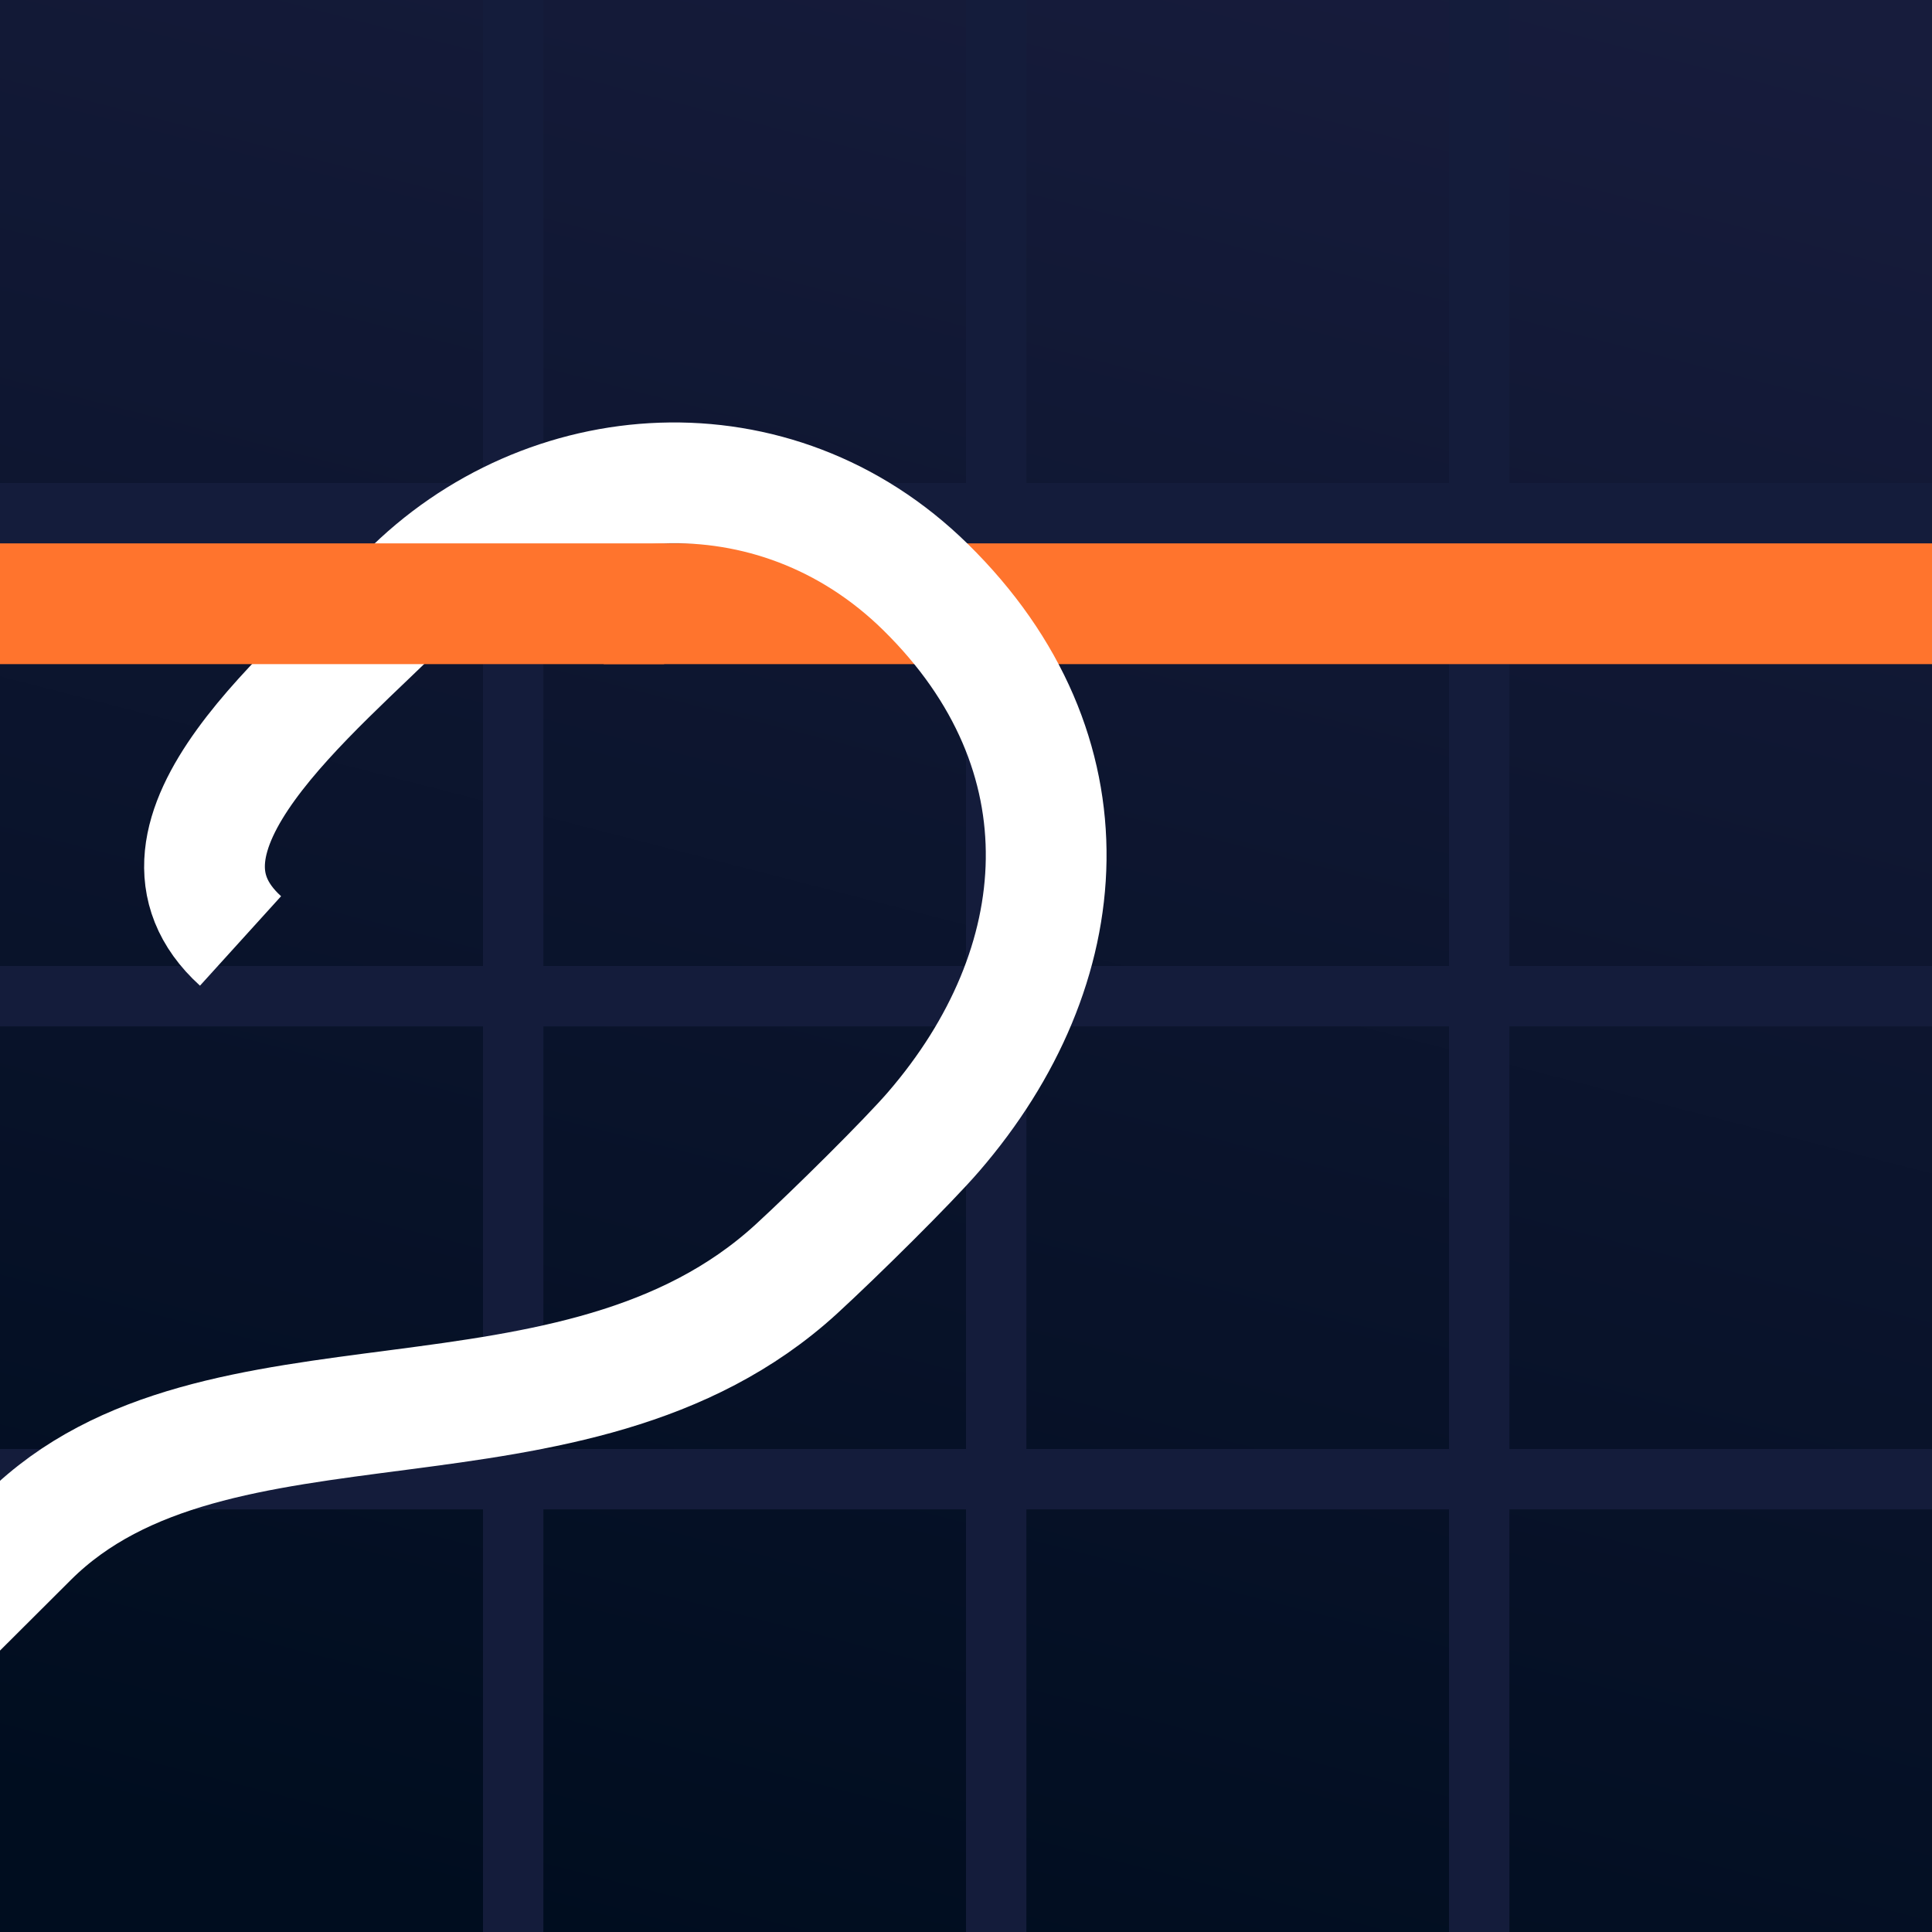
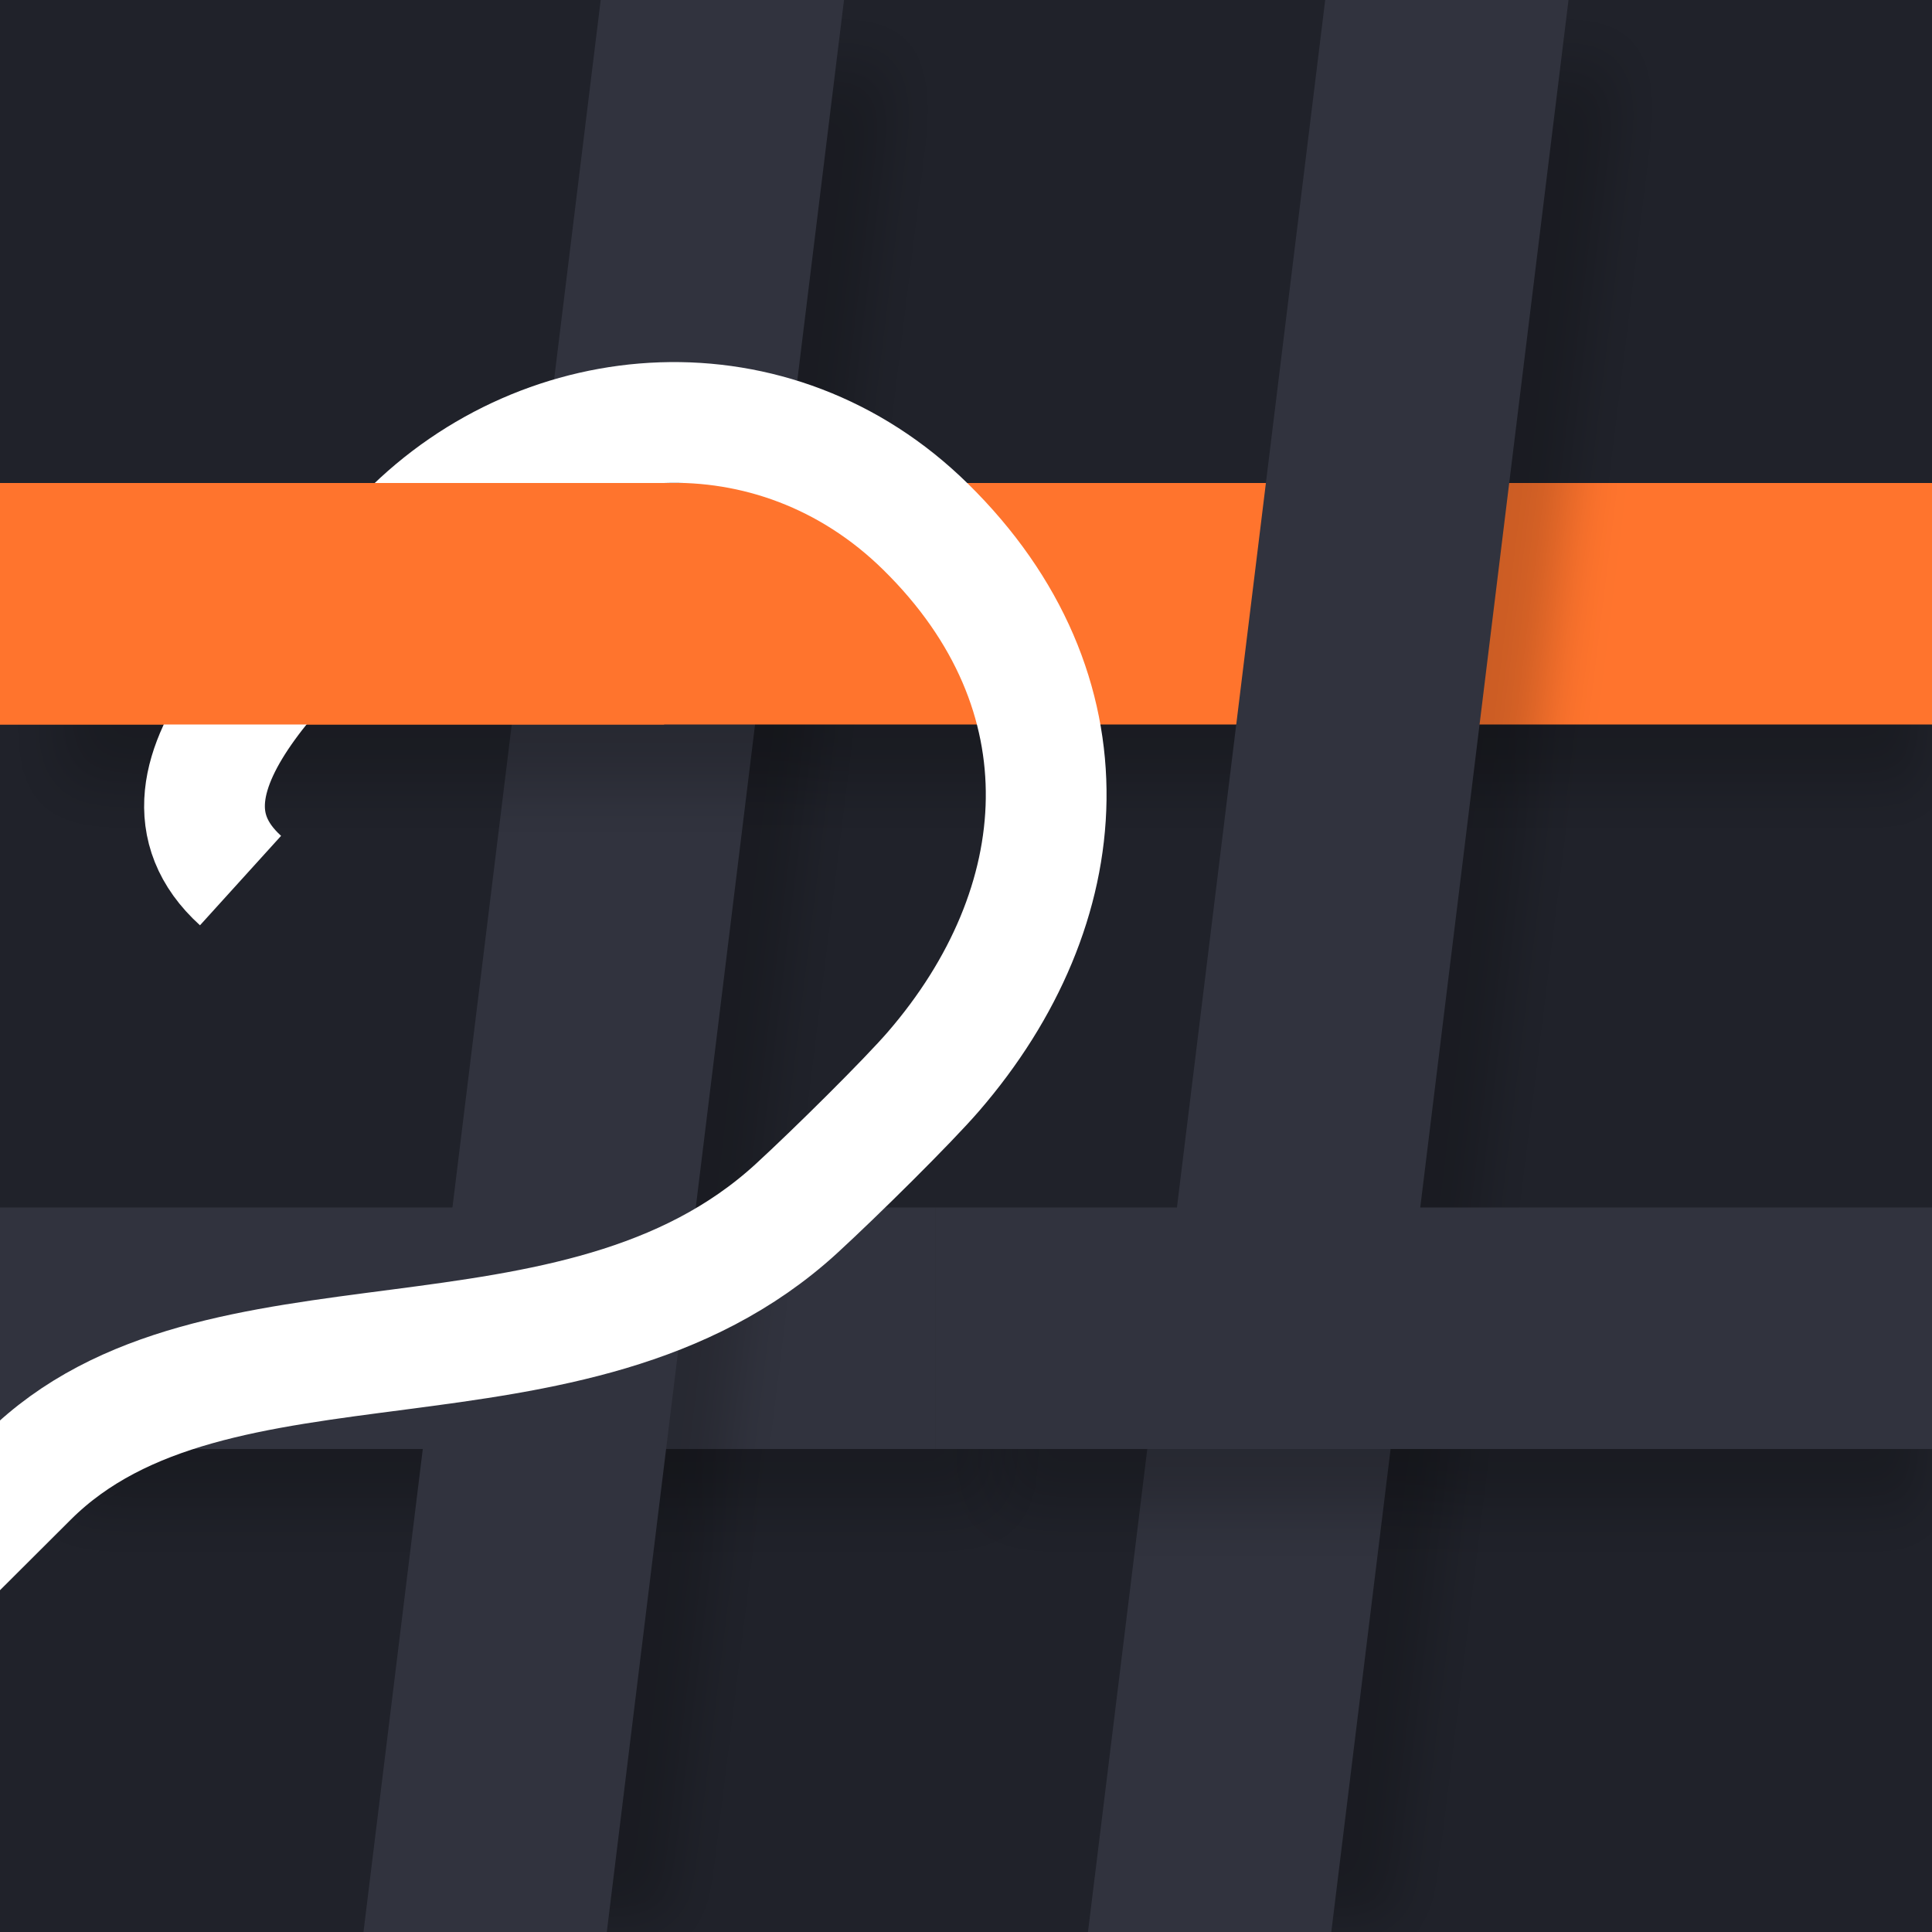
- <svg xmlns="http://www.w3.org/2000/svg" width="32" height="32" fill="none">
-   <defs>
-     <clipPath id="b" class="frame-clip frame-clip-def">
-       <rect rx="0" ry="0" width="32" height="32" transform="matrix(1, 0, 0, 1, 0, 0)" />
-     </clipPath>
-     <linearGradient id="a" x1=".686" y1="-.049" x2=".408" y2="1.031">
-       <stop offset="0" stop-color="#171c3c" />
-       <stop offset="1" stop-color="#000d1f" />
-     </linearGradient>
-     <pattern patternUnits="userSpaceOnUse" x="0" y="0" width="32" height="32" id="c">
-       <rect width="32" height="32" style="fill: url(&quot;#a&quot;);" />
-     </pattern>
-   </defs>
-   <g class="frame-container-wrapper">
-     <g class="frame-container-blur">
-       <g clip-path="url(#b)" class="frame-container-shadows">
-         <g class="fills">
-           <rect width="32" height="32" class="frame-background" transform="matrix(1, 0, 0, 1, 0, 0)" ry="0" fill="url(#c)" rx="0" />
-         </g>
-         <g class="frame-children">
-           <rect rx="0" ry="0" y="16" transform="matrix(1, 0, 0, 1, 0, 0)" width="32" height="1" style="fill: rgb(20, 28, 59); fill-opacity: 1;" class="fills" />
-           <rect rx="0" ry="0" y="24" transform="matrix(1, 0, 0, 1, 0, 0)" width="32" height="1" style="fill: rgb(20, 28, 59); fill-opacity: 1;" class="fills" />
-           <rect rx="0" ry="0" y="8" transform="matrix(1, 0, 0, 1, 0, 0)" width="32" height="1" style="fill: rgb(20, 28, 59); fill-opacity: 1;" class="fills" />
-           <rect rx="0" ry="0" x="8" transform="matrix(1, 0, 0, 1, 0, 0)" width="1" height="32" style="fill: rgb(20, 28, 59); fill-opacity: 1;" class="fills" />
-           <rect rx="0" ry="0" x="16" transform="matrix(1, 0, 0, 1, 0, 0)" width="1" height="32" style="fill: rgb(20, 28, 59); fill-opacity: 1;" class="fills" />
-           <rect rx="0" ry="0" x="24" transform="matrix(1, 0, 0, 1, 0, 0)" width="1" height="32" style="fill: rgb(20, 28, 59); fill-opacity: 1;" class="fills" />
-           <rect rx="0" ry="0" x="10" y="9" transform="matrix(1, 0, 0, 1, 0, 0)" width="22" height="2" style="fill: rgb(255, 116, 45); fill-opacity: 1;" class="fills" />
-           <path d="M-4.654,30.582C-4.382,30.292,0.203,25.723,0.473,25.455C3.555,22.393,9.510,24.388,13.189,21.020C13.840,20.423,15.040,19.235,15.462,18.746C17.824,16.011,18.119,12.465,15.330,9.724C12.826,7.262,9.044,7.544,6.756,9.862C5.200,11.437,2.081,13.860,3.984,15.585" class="fills" />
-           <g class="strokes">
-             <path d="M-4.654,30.582C-4.382,30.292,0.203,25.723,0.473,25.455C3.555,22.393,9.510,24.388,13.189,21.020C13.840,20.423,15.040,19.235,15.462,18.746C17.824,16.011,18.119,12.465,15.330,9.724C12.826,7.262,9.044,7.544,6.756,9.862C5.200,11.437,2.081,13.860,3.984,15.585" style="fill: none; stroke-width: 2; stroke: rgb(255, 255, 255); stroke-opacity: 1;" class="stroke-shape" />
+ <svg xmlns="http://www.w3.org/2000/svg" width="32" height="32" id="screenshot-e8f4817c-662d-8076-8006-3ca0566fcedb" viewBox="0 0 32 32" fill="none" version="1.1">
+   <g id="shape-e8f4817c-662d-8076-8006-3ca0566fcedb">
+     <defs>
+       <clipPath id="frame-clip-e8f4817c-662d-8076-8006-3ca0566fcedb-render-1" class="frame-clip frame-clip-def">
+         <rect rx="0" ry="0" x="0" y="0" width="32" height="32" transform="matrix(1, 0, 0, 1, 0, 0)" />
+       </clipPath>
+     </defs>
+     <g class="frame-container-wrapper">
+       <g class="frame-container-blur">
+         <g class="frame-container-shadows">
+           <g clip-path="url(#frame-clip-e8f4817c-662d-8076-8006-3ca0566fcedb-render-1)" fill="none">
+             <g class="fills" id="fills-e8f4817c-662d-8076-8006-3ca0566fcedb">
+               <rect width="32" height="32" class="frame-background" x="0" transform="matrix(1, 0, 0, 1, 0, 0)" style="fill: rgb(32, 34, 42); fill-opacity: 1;" ry="0" rx="0" y="0" />
+             </g>
+             <g class="frame-children">
+               <g id="shape-e8f4817c-662d-8076-8006-3ca22b42200f">
+                 <defs>
+                   <filter id="filter-render-2" x="-1.091" y="-4.5" width="3.364" height="10.75" filterUnits="objectBoundingBox" color-interpolation-filters="sRGB">
+                     <feFlood flood-opacity="0" result="BackgroundImageFix" />
+                     <feColorMatrix in="SourceAlpha" type="matrix" values="0 0 0 0 0 0 0 0 0 0 0 0 0 0 0 0 0 0 127 0" />
+                     <feOffset dx="1" dy="1" />
+                     <feGaussianBlur stdDeviation="0.5" />
+                     <feColorMatrix type="matrix" values="0 0 0 0 0 0 0 0 0 0 0 0 0 0 0 0 0 0 0.2 0" />
+                     <feBlend mode="normal" in2="BackgroundImageFix" result="filter_e8f4817c-662d-8076-8006-3ca1fd909407" />
+                     <feBlend mode="normal" in="SourceGraphic" in2="filter_e8f4817c-662d-8076-8006-3ca1fd909407" result="shape" />
+                   </filter>
+                   <filter id="filter-shadow-render-2" x="-1.091" y="-4.5" width="3.364" height="10.75" filterUnits="objectBoundingBox" color-interpolation-filters="sRGB">
+                     <feFlood flood-opacity="0" result="BackgroundImageFix" />
+                     <feColorMatrix in="SourceAlpha" type="matrix" values="0 0 0 0 0 0 0 0 0 0 0 0 0 0 0 0 0 0 127 0" />
+                     <feOffset dx="1" dy="1" />
+                     <feGaussianBlur stdDeviation="0.5" />
+                     <feColorMatrix type="matrix" values="0 0 0 0 0 0 0 0 0 0 0 0 0 0 0 0 0 0 0.2 0" />
+                     <feBlend mode="normal" in2="BackgroundImageFix" result="filter_e8f4817c-662d-8076-8006-3ca1fd909407" />
+                     <feBlend mode="normal" in="SourceGraphic" in2="filter_e8f4817c-662d-8076-8006-3ca1fd909407" result="shape" />
+                   </filter>
+                 </defs>
+                 <g class="fills" id="fills-e8f4817c-662d-8076-8006-3ca22b42200f">
+                   <rect width="16.5" height="4" x="-1" transform="matrix(1, 0, 0, 1, 0, 0)" style="fill: rgb(49, 51, 62); fill-opacity: 1;" ry="0" rx="0" filter="url(#filter-render-2)" y="20" />
+                 </g>
+               </g>
+               <g id="shape-e8f4817c-662d-8076-8006-3ca0566fcedf">
+                 <defs>
+                   <filter id="filter-render-3" x="-4.5" y="-0.281" width="10.75" height="1.609" filterUnits="objectBoundingBox" color-interpolation-filters="sRGB">
+                     <feFlood flood-opacity="0" result="BackgroundImageFix" />
+                     <feColorMatrix in="SourceAlpha" type="matrix" values="0 0 0 0 0 0 0 0 0 0 0 0 0 0 0 0 0 0 127 0" />
+                     <feOffset dx="1" dy="1" />
+                     <feGaussianBlur stdDeviation="0.5" />
+                     <feColorMatrix type="matrix" values="0 0 0 0 0 0 0 0 0 0 0 0 0 0 0 0 0 0 0.2 0" />
+                     <feBlend mode="normal" in2="BackgroundImageFix" result="filter_e8f4817c-662d-8076-8006-3ca1f4eaaaf6" />
+                     <feBlend mode="normal" in="SourceGraphic" in2="filter_e8f4817c-662d-8076-8006-3ca1f4eaaaf6" result="shape" />
+                   </filter>
+                   <filter id="filter-shadow-render-3" x="-4.5" y="-0.281" width="10.75" height="1.609" filterUnits="objectBoundingBox" color-interpolation-filters="sRGB">
+                     <feFlood flood-opacity="0" result="BackgroundImageFix" />
+                     <feColorMatrix in="SourceAlpha" type="matrix" values="0 0 0 0 0 0 0 0 0 0 0 0 0 0 0 0 0 0 127 0" />
+                     <feOffset dx="1" dy="1" />
+                     <feGaussianBlur stdDeviation="0.5" />
+                     <feColorMatrix type="matrix" values="0 0 0 0 0 0 0 0 0 0 0 0 0 0 0 0 0 0 0.2 0" />
+                     <feBlend mode="normal" in2="BackgroundImageFix" result="filter_e8f4817c-662d-8076-8006-3ca1f4eaaaf6" />
+                     <feBlend mode="normal" in="SourceGraphic" in2="filter_e8f4817c-662d-8076-8006-3ca1f4eaaaf6" result="shape" />
+                   </filter>
+                 </defs>
+                 <g class="fills" id="fills-e8f4817c-662d-8076-8006-3ca0566fcedf">
+                   <rect width="4" height="64" x="8" transform="matrix(0.992546, 0.121869, -0.121869, 0.992546, 2.024448, -1.099432)" style="fill: rgb(49, 51, 62); fill-opacity: 1;" ry="0" rx="0" filter="url(#filter-render-3)" y="-16" />
+                 </g>
+               </g>
+               <g id="shape-e8f4817c-662d-8076-8006-3ca0566fcee2">
+                 <defs>
+                   <filter id="filter-render-4" x="-0.545" y="-4.5" width="2.182" height="10.75" filterUnits="objectBoundingBox" color-interpolation-filters="sRGB">
+                     <feFlood flood-opacity="0" result="BackgroundImageFix" />
+                     <feColorMatrix in="SourceAlpha" type="matrix" values="0 0 0 0 0 0 0 0 0 0 0 0 0 0 0 0 0 0 127 0" />
+                     <feOffset dx="1" dy="1" />
+                     <feGaussianBlur stdDeviation="0.5" />
+                     <feColorMatrix type="matrix" values="0 0 0 0 0 0 0 0 0 0 0 0 0 0 0 0 0 0 0.2 0" />
+                     <feBlend mode="normal" in2="BackgroundImageFix" result="filter_e8f4817c-662d-8076-8006-3ca283e6438c" />
+                     <feBlend mode="normal" in="SourceGraphic" in2="filter_e8f4817c-662d-8076-8006-3ca283e6438c" result="shape" />
+                   </filter>
+                   <filter id="filter-shadow-render-4" x="-0.545" y="-4.5" width="2.182" height="10.75" filterUnits="objectBoundingBox" color-interpolation-filters="sRGB">
+                     <feFlood flood-opacity="0" result="BackgroundImageFix" />
+                     <feColorMatrix in="SourceAlpha" type="matrix" values="0 0 0 0 0 0 0 0 0 0 0 0 0 0 0 0 0 0 127 0" />
+                     <feOffset dx="1" dy="1" />
+                     <feGaussianBlur stdDeviation="0.5" />
+                     <feColorMatrix type="matrix" values="0 0 0 0 0 0 0 0 0 0 0 0 0 0 0 0 0 0 0.2 0" />
+                     <feBlend mode="normal" in2="BackgroundImageFix" result="filter_e8f4817c-662d-8076-8006-3ca283e6438c" />
+                     <feBlend mode="normal" in="SourceGraphic" in2="filter_e8f4817c-662d-8076-8006-3ca283e6438c" result="shape" />
+                   </filter>
+                 </defs>
+                 <g class="fills" id="fills-e8f4817c-662d-8076-8006-3ca0566fcee2">
+                   <rect width="33" height="4" x="-1" transform="matrix(1, 0, 0, 1, 0, 0)" style="fill: rgb(255, 116, 45); fill-opacity: 1;" ry="0" rx="0" filter="url(#filter-render-4)" y="8" />
+                 </g>
+               </g>
+               <g id="shape-e8f4817c-662d-8076-8006-3ca0566fcee1">
+                 <defs>
+                   <filter id="filter-render-5" x="-4.5" y="-0.281" width="10.75" height="1.609" filterUnits="objectBoundingBox" color-interpolation-filters="sRGB">
+                     <feFlood flood-opacity="0" result="BackgroundImageFix" />
+                     <feColorMatrix in="SourceAlpha" type="matrix" values="0 0 0 0 0 0 0 0 0 0 0 0 0 0 0 0 0 0 127 0" />
+                     <feOffset dx="1" dy="1" />
+                     <feGaussianBlur stdDeviation="0.5" />
+                     <feColorMatrix type="matrix" values="0 0 0 0 0 0 0 0 0 0 0 0 0 0 0 0 0 0 0.2 0" />
+                     <feBlend mode="normal" in2="BackgroundImageFix" result="filter_e8f4817c-662d-8076-8006-3ca1e8f9fdfc" />
+                     <feBlend mode="normal" in="SourceGraphic" in2="filter_e8f4817c-662d-8076-8006-3ca1e8f9fdfc" result="shape" />
+                   </filter>
+                   <filter id="filter-shadow-render-5" x="-4.5" y="-0.281" width="10.75" height="1.609" filterUnits="objectBoundingBox" color-interpolation-filters="sRGB">
+                     <feFlood flood-opacity="0" result="BackgroundImageFix" />
+                     <feColorMatrix in="SourceAlpha" type="matrix" values="0 0 0 0 0 0 0 0 0 0 0 0 0 0 0 0 0 0 127 0" />
+                     <feOffset dx="1" dy="1" />
+                     <feGaussianBlur stdDeviation="0.5" />
+                     <feColorMatrix type="matrix" values="0 0 0 0 0 0 0 0 0 0 0 0 0 0 0 0 0 0 0.2 0" />
+                     <feBlend mode="normal" in2="BackgroundImageFix" result="filter_e8f4817c-662d-8076-8006-3ca1e8f9fdfc" />
+                     <feBlend mode="normal" in="SourceGraphic" in2="filter_e8f4817c-662d-8076-8006-3ca1e8f9fdfc" result="shape" />
+                   </filter>
+                 </defs>
+                 <g class="fills" id="fills-e8f4817c-662d-8076-8006-3ca0566fcee1">
+                   <rect width="4" height="64" x="20" transform="matrix(0.992546, 0.121869, -0.121869, 0.992546, 2.113894, -2.561864)" style="fill: rgb(49, 51, 62); fill-opacity: 1;" ry="0" rx="0" filter="url(#filter-render-5)" y="-16" />
+                 </g>
+               </g>
+               <g id="shape-e8f4817c-662d-8076-8006-3ca0566fcedd">
+                 <defs>
+                   <filter id="filter-render-6" x="-1.091" y="-4.5" width="3.364" height="10.75" filterUnits="objectBoundingBox" color-interpolation-filters="sRGB">
+                     <feFlood flood-opacity="0" result="BackgroundImageFix" />
+                     <feColorMatrix in="SourceAlpha" type="matrix" values="0 0 0 0 0 0 0 0 0 0 0 0 0 0 0 0 0 0 127 0" />
+                     <feOffset dx="1" dy="1" />
+                     <feGaussianBlur stdDeviation="0.5" />
+                     <feColorMatrix type="matrix" values="0 0 0 0 0 0 0 0 0 0 0 0 0 0 0 0 0 0 0.2 0" />
+                     <feBlend mode="normal" in2="BackgroundImageFix" result="filter_e8f4817c-662d-8076-8006-3ca1fd909407" />
+                     <feBlend mode="normal" in="SourceGraphic" in2="filter_e8f4817c-662d-8076-8006-3ca1fd909407" result="shape" />
+                   </filter>
+                   <filter id="filter-shadow-render-6" x="-1.091" y="-4.5" width="3.364" height="10.75" filterUnits="objectBoundingBox" color-interpolation-filters="sRGB">
+                     <feFlood flood-opacity="0" result="BackgroundImageFix" />
+                     <feColorMatrix in="SourceAlpha" type="matrix" values="0 0 0 0 0 0 0 0 0 0 0 0 0 0 0 0 0 0 127 0" />
+                     <feOffset dx="1" dy="1" />
+                     <feGaussianBlur stdDeviation="0.5" />
+                     <feColorMatrix type="matrix" values="0 0 0 0 0 0 0 0 0 0 0 0 0 0 0 0 0 0 0.2 0" />
+                     <feBlend mode="normal" in2="BackgroundImageFix" result="filter_e8f4817c-662d-8076-8006-3ca1fd909407" />
+                     <feBlend mode="normal" in="SourceGraphic" in2="filter_e8f4817c-662d-8076-8006-3ca1fd909407" result="shape" />
+                   </filter>
+                 </defs>
+                 <g class="fills" id="fills-e8f4817c-662d-8076-8006-3ca0566fcedd">
+                   <rect width="16.5" height="4" x="15.5" transform="matrix(1, 0, 0, 1, 0, 0)" style="fill: rgb(49, 51, 62); fill-opacity: 1;" ry="0" rx="0" filter="url(#filter-render-6)" y="20" />
+                 </g>
+               </g>
+               <g id="shape-e8f4817c-662d-8076-8006-3ca0566fcee3">
+                 <g class="fills" id="fills-e8f4817c-662d-8076-8006-3ca0566fcee3">
+                   <path d="M-4.654,29.582C-4.382,29.292,0.203,24.723,0.473,24.455C3.555,21.393,9.510,23.388,13.189,20.020C13.840,19.423,15.040,18.235,15.462,17.746C17.824,15.011,18.119,11.465,15.330,8.724C12.826,6.262,9.044,6.544,6.756,8.862C5.200,10.437,2.081,12.860,3.984,14.585" />
+                 </g>
+                 <g id="strokes-c0d028b7-4773-80a9-8006-3ca36731cb59-e8f4817c-662d-8076-8006-3ca0566fcee3" class="strokes">
+                   <g class="stroke-shape">
+                     <path d="M-4.654,29.582C-4.382,29.292,0.203,24.723,0.473,24.455C3.555,21.393,9.510,23.388,13.189,20.020C13.840,19.423,15.040,18.235,15.462,17.746C17.824,15.011,18.119,11.465,15.330,8.724C12.826,6.262,9.044,6.544,6.756,8.862C5.200,10.437,2.081,12.860,3.984,14.585" style="fill: none; stroke-width: 2; stroke: rgb(255, 255, 255); stroke-opacity: 1;" />
+                   </g>
+                 </g>
+               </g>
+               <g id="shape-e8f4817c-662d-8076-8006-3ca0566fcee4">
+                 <g class="fills" id="fills-e8f4817c-662d-8076-8006-3ca0566fcee4">
+                   <rect rx="0" ry="0" x="0" y="8" transform="matrix(1, 0, 0, 1, 0, 0)" width="11" height="4" style="fill: rgb(255, 116, 45); fill-opacity: 1;" />
+                 </g>
+               </g>
+             </g>
          </g>
-           <rect rx="0" ry="0" y="9" transform="matrix(1, 0, 0, 1, 0, 0)" width="11" height="2" style="fill: rgb(255, 116, 45); fill-opacity: 1;" class="fills" />
        </g>
      </g>
    </g>
  </g>
</svg>
